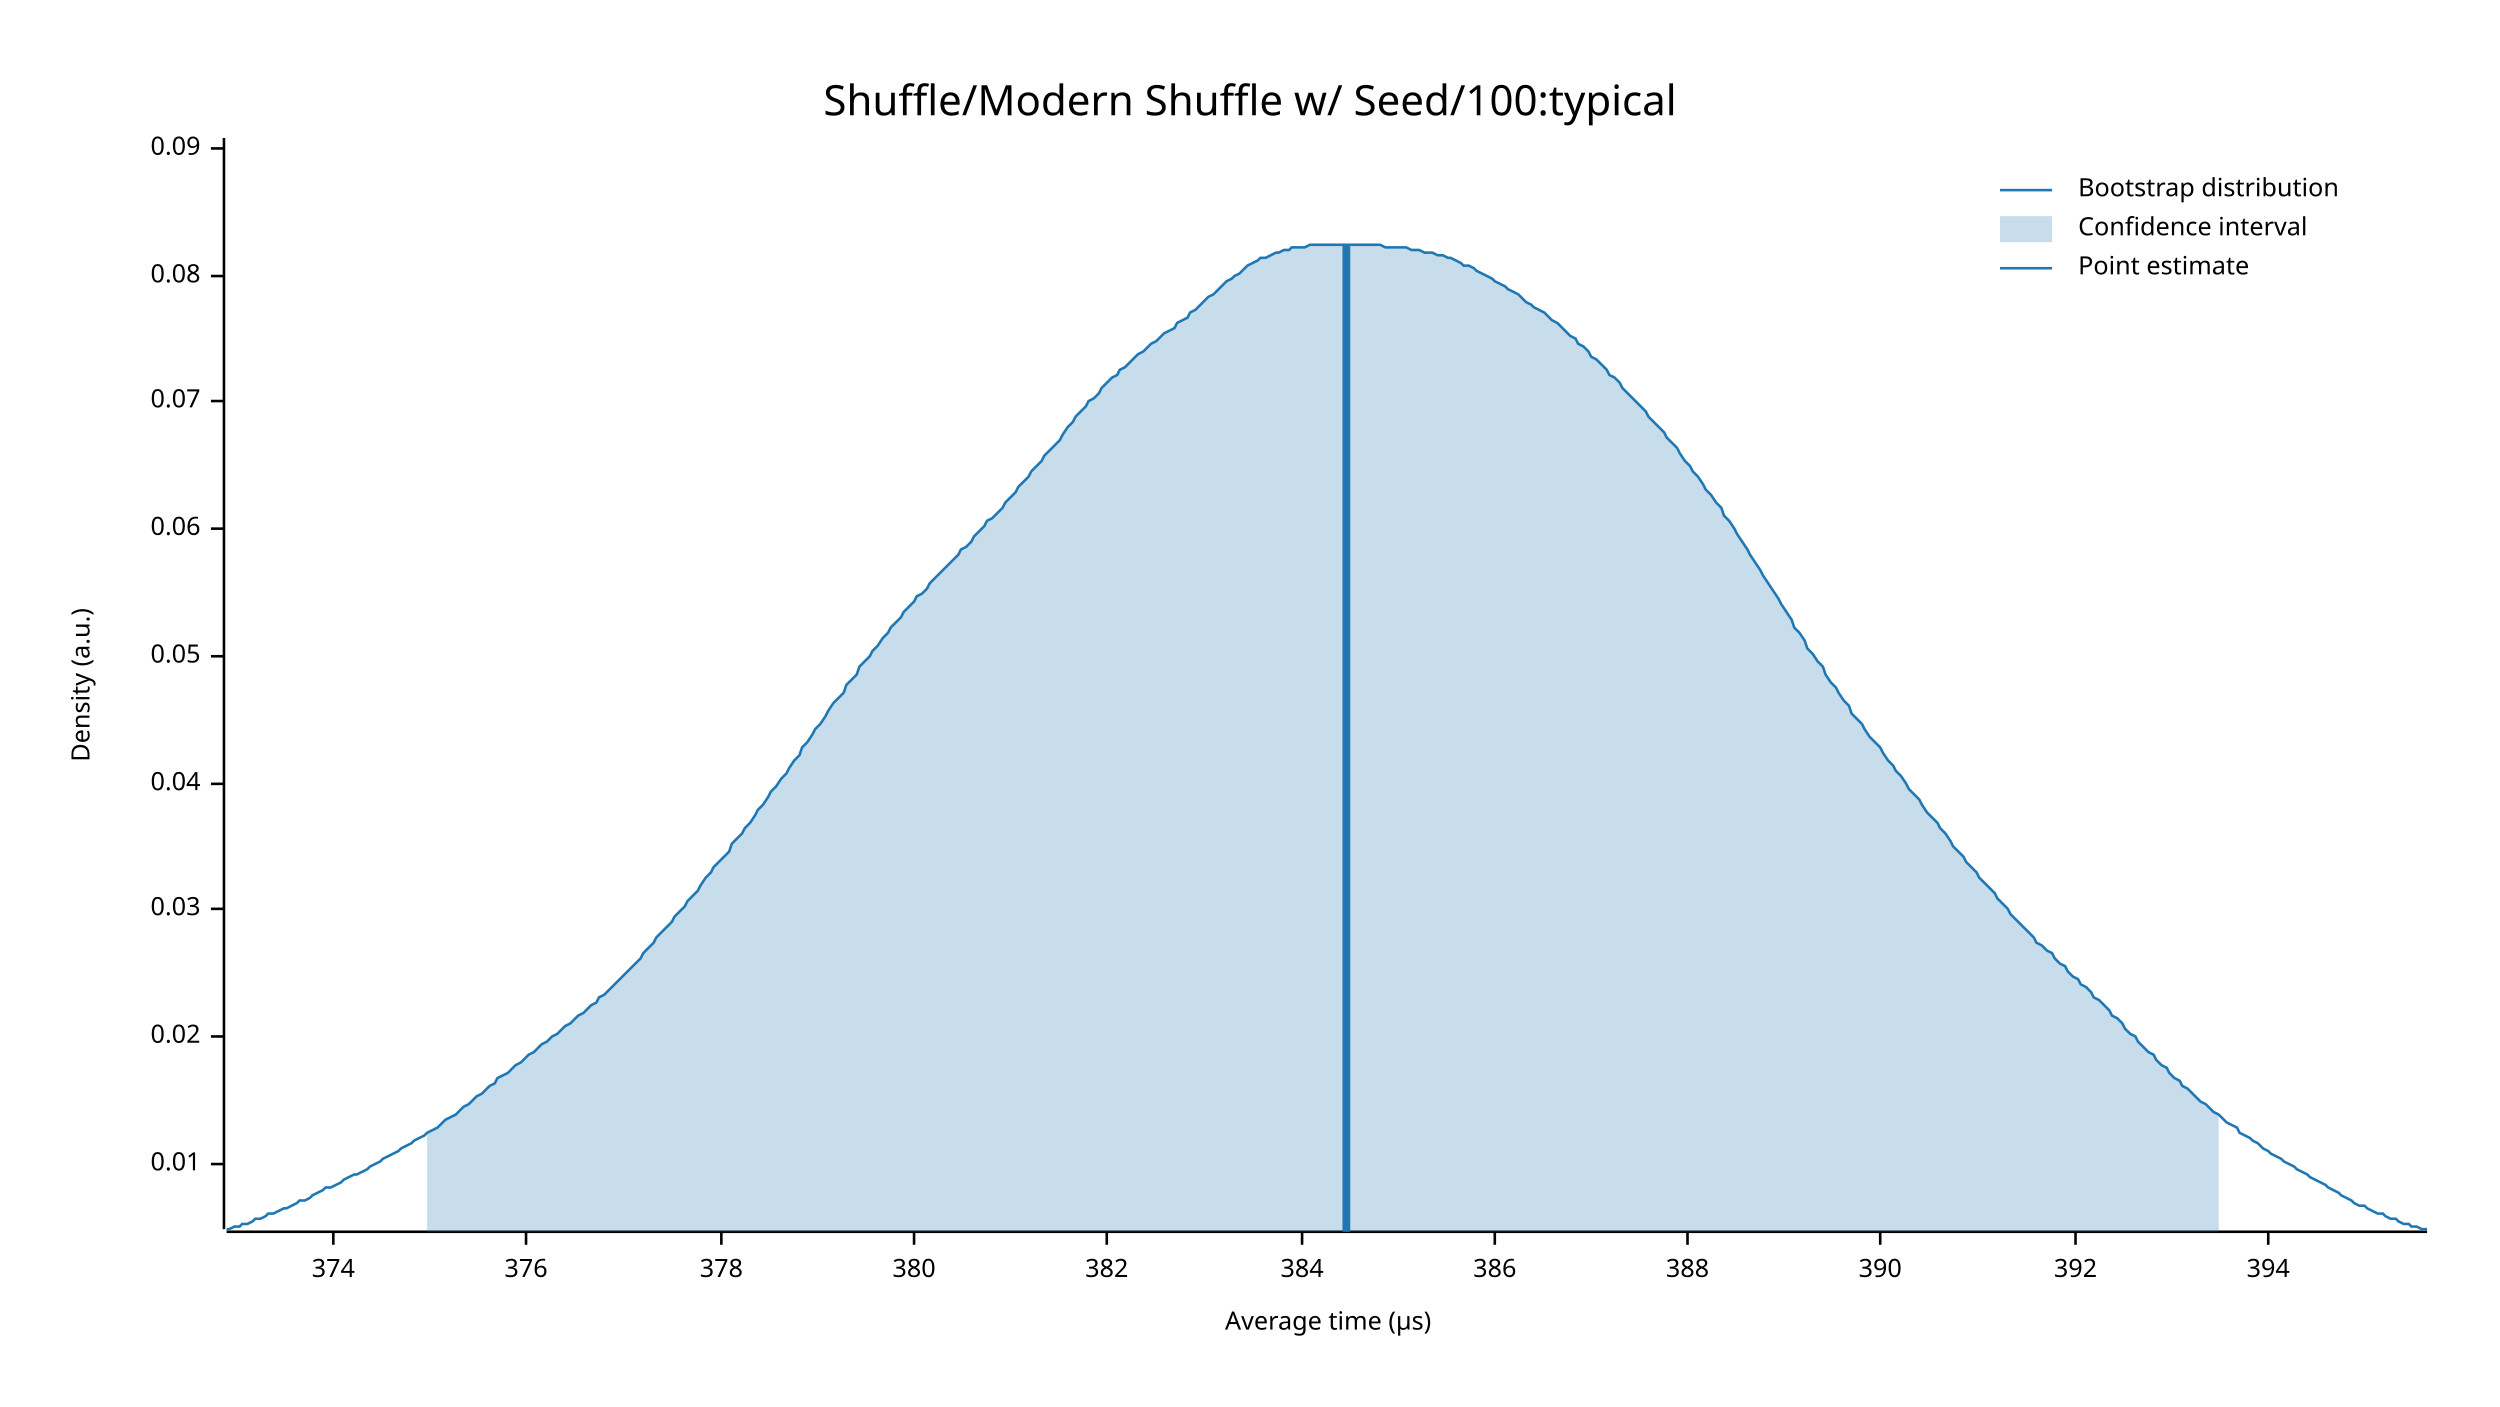
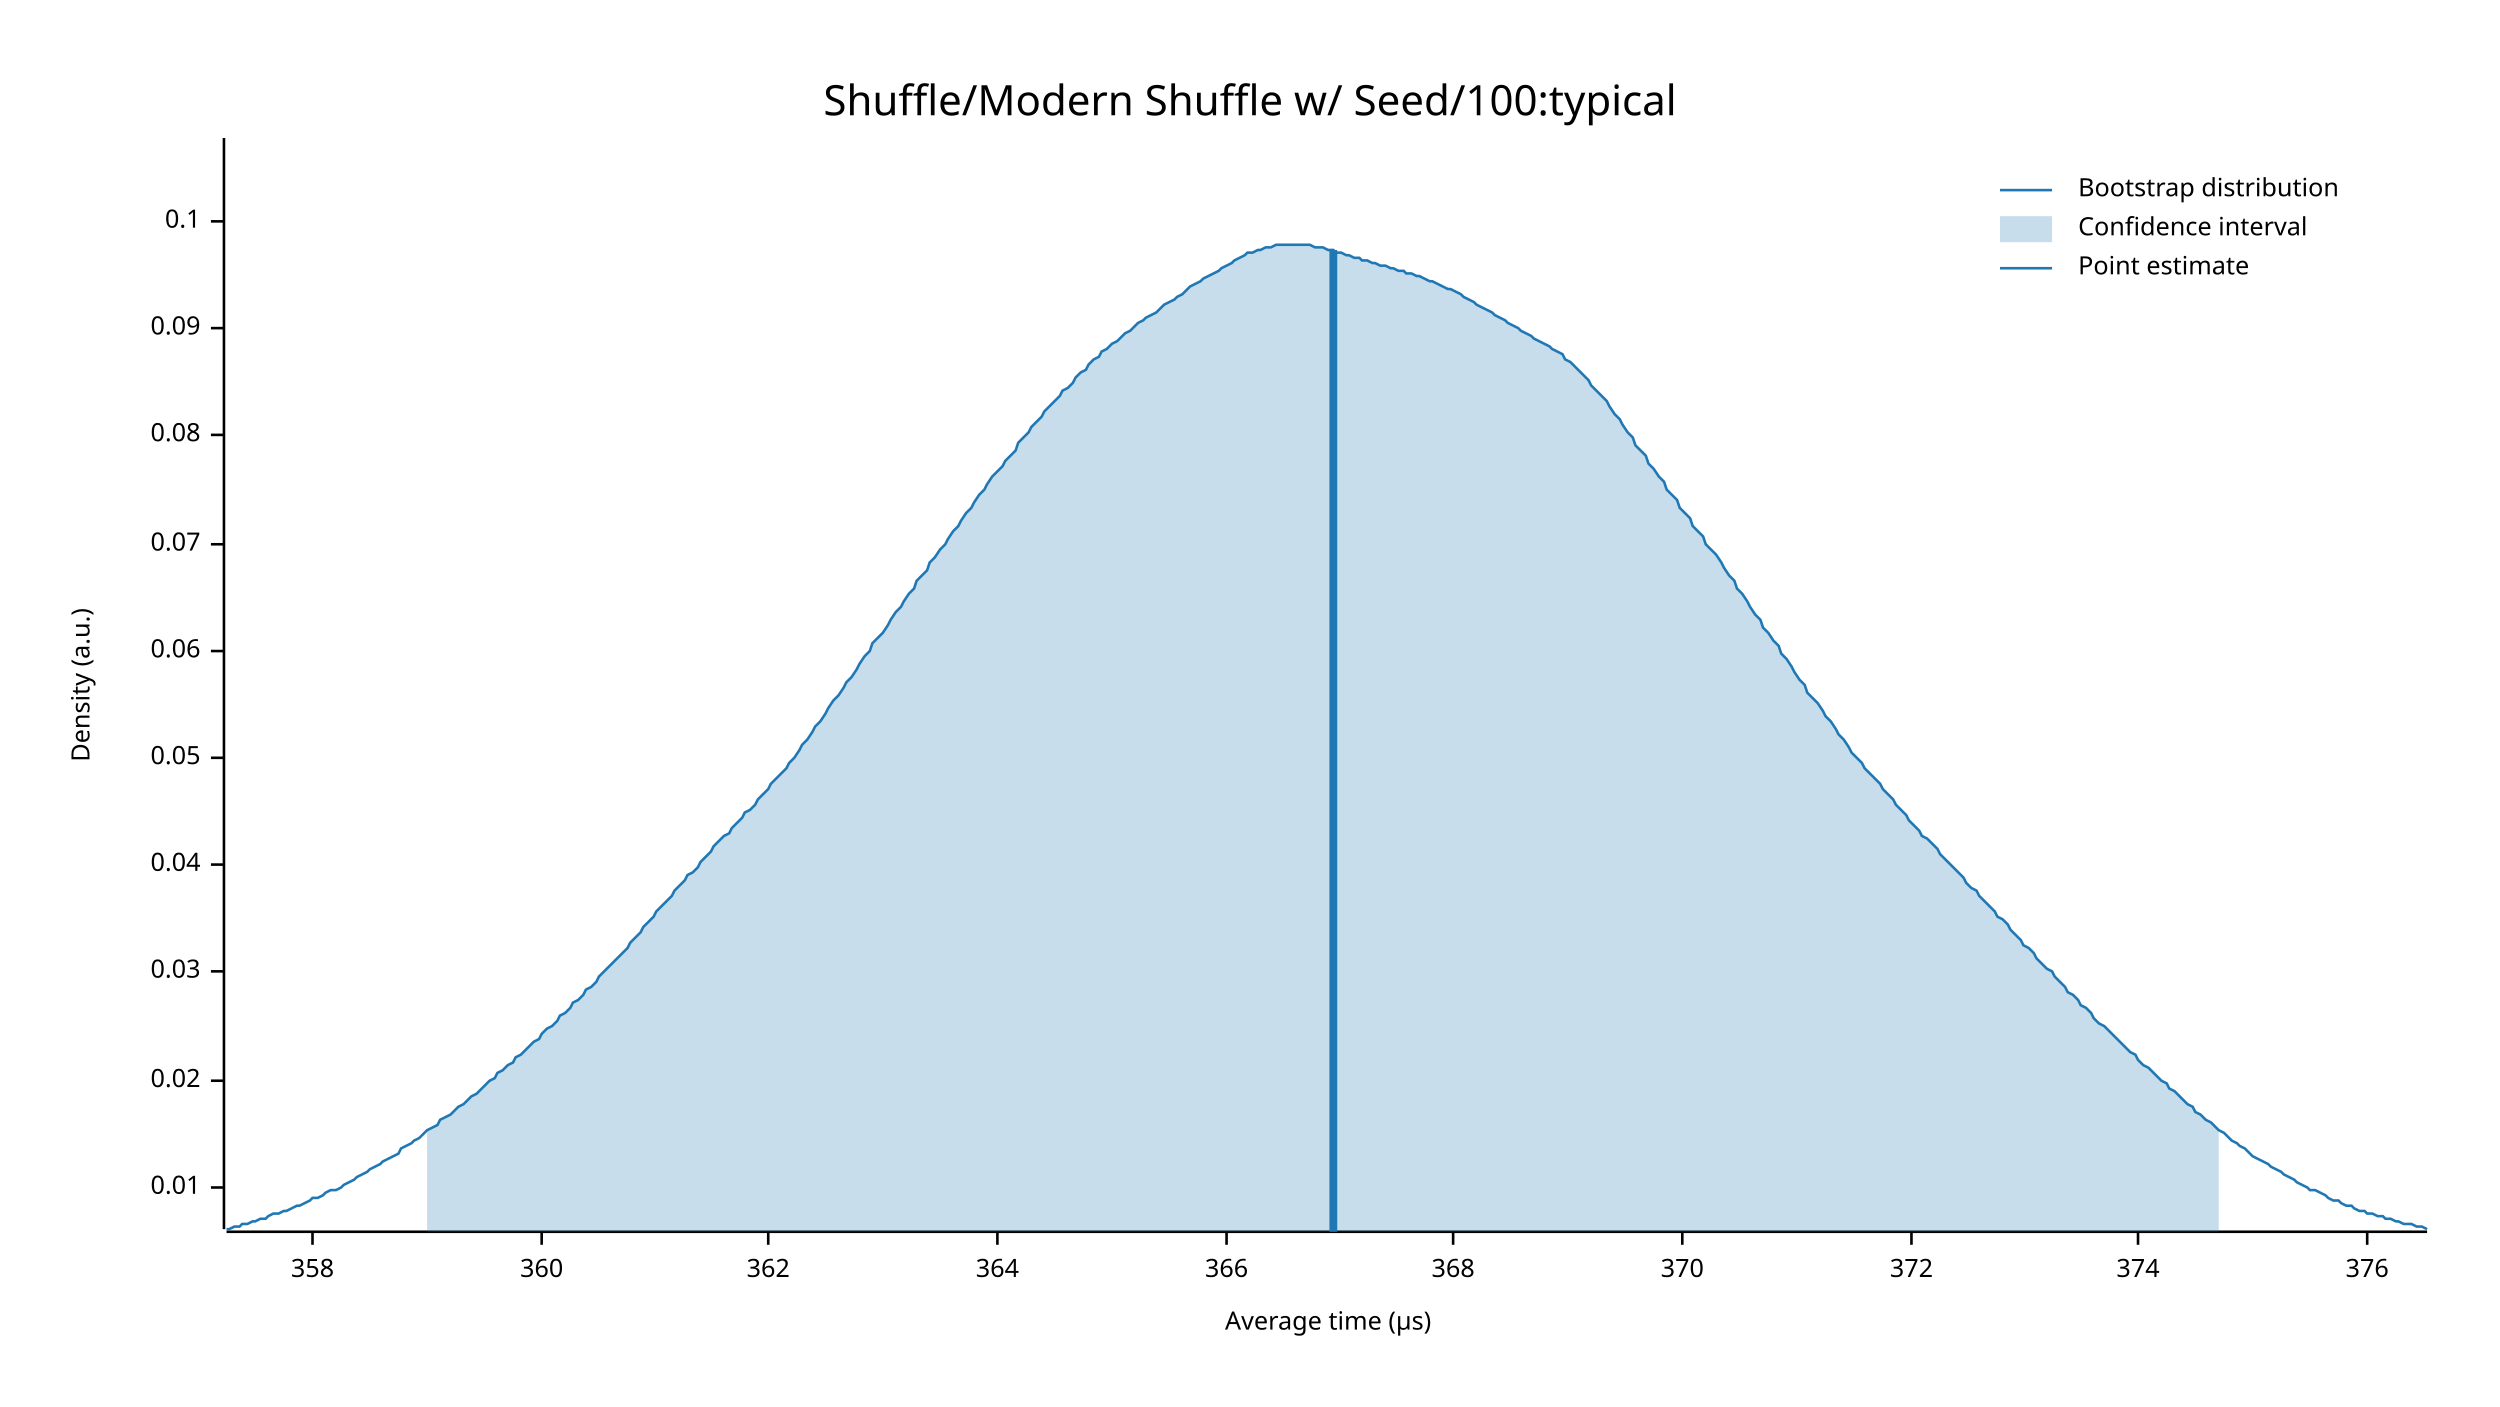
<svg xmlns="http://www.w3.org/2000/svg" width="960" height="540" viewBox="0 0 960 540">
  <text x="480" y="32" dy="0.76em" text-anchor="middle" font-family="sans-serif" font-size="16.129" opacity="1" fill="#000000">
Shuffle/Modern Shuffle w/ Seed/100:typical
</text>
  <text x="27" y="263" dy="0.76em" text-anchor="middle" font-family="sans-serif" font-size="9.677" opacity="1" fill="#000000" transform="rotate(270, 27, 263)">
Density (a.u.)
</text>
  <text x="510" y="513" dy="-0.5ex" text-anchor="middle" font-family="sans-serif" font-size="9.677" opacity="1" fill="#000000">
Average time (µs)
</text>
  <polyline fill="none" opacity="1" stroke="#000000" stroke-width="1" points="86,53 86,472 " />
-   <text x="77" y="447" dy="0.5ex" text-anchor="end" font-family="sans-serif" font-size="9.677" opacity="1" fill="#000000">
+   <text x="77" y="456" dy="0.5ex" text-anchor="end" font-family="sans-serif" font-size="9.677" opacity="1" fill="#000000">
0.01
</text>
-   <polyline fill="none" opacity="1" stroke="#000000" stroke-width="1" points="81,447 86,447 " />
-   <text x="77" y="398" dy="0.5ex" text-anchor="end" font-family="sans-serif" font-size="9.677" opacity="1" fill="#000000">
+   <polyline fill="none" opacity="1" stroke="#000000" stroke-width="1" points="81,456 86,456 " />
+   <text x="77" y="415" dy="0.5ex" text-anchor="end" font-family="sans-serif" font-size="9.677" opacity="1" fill="#000000">
0.02
</text>
-   <polyline fill="none" opacity="1" stroke="#000000" stroke-width="1" points="81,398 86,398 " />
-   <text x="77" y="349" dy="0.5ex" text-anchor="end" font-family="sans-serif" font-size="9.677" opacity="1" fill="#000000">
+   <polyline fill="none" opacity="1" stroke="#000000" stroke-width="1" points="81,415 86,415 " />
+   <text x="77" y="373" dy="0.5ex" text-anchor="end" font-family="sans-serif" font-size="9.677" opacity="1" fill="#000000">
0.03
</text>
-   <polyline fill="none" opacity="1" stroke="#000000" stroke-width="1" points="81,349 86,349 " />
-   <text x="77" y="301" dy="0.5ex" text-anchor="end" font-family="sans-serif" font-size="9.677" opacity="1" fill="#000000">
+   <polyline fill="none" opacity="1" stroke="#000000" stroke-width="1" points="81,373 86,373 " />
+   <text x="77" y="332" dy="0.5ex" text-anchor="end" font-family="sans-serif" font-size="9.677" opacity="1" fill="#000000">
0.04
</text>
-   <polyline fill="none" opacity="1" stroke="#000000" stroke-width="1" points="81,301 86,301 " />
-   <text x="77" y="252" dy="0.5ex" text-anchor="end" font-family="sans-serif" font-size="9.677" opacity="1" fill="#000000">
+   <polyline fill="none" opacity="1" stroke="#000000" stroke-width="1" points="81,332 86,332 " />
+   <text x="77" y="291" dy="0.5ex" text-anchor="end" font-family="sans-serif" font-size="9.677" opacity="1" fill="#000000">
0.05
</text>
-   <polyline fill="none" opacity="1" stroke="#000000" stroke-width="1" points="81,252 86,252 " />
-   <text x="77" y="203" dy="0.5ex" text-anchor="end" font-family="sans-serif" font-size="9.677" opacity="1" fill="#000000">
+   <polyline fill="none" opacity="1" stroke="#000000" stroke-width="1" points="81,291 86,291 " />
+   <text x="77" y="250" dy="0.5ex" text-anchor="end" font-family="sans-serif" font-size="9.677" opacity="1" fill="#000000">
0.06
</text>
-   <polyline fill="none" opacity="1" stroke="#000000" stroke-width="1" points="81,203 86,203 " />
-   <text x="77" y="154" dy="0.5ex" text-anchor="end" font-family="sans-serif" font-size="9.677" opacity="1" fill="#000000">
+   <polyline fill="none" opacity="1" stroke="#000000" stroke-width="1" points="81,250 86,250 " />
+   <text x="77" y="209" dy="0.5ex" text-anchor="end" font-family="sans-serif" font-size="9.677" opacity="1" fill="#000000">
0.07
</text>
-   <polyline fill="none" opacity="1" stroke="#000000" stroke-width="1" points="81,154 86,154 " />
-   <text x="77" y="106" dy="0.5ex" text-anchor="end" font-family="sans-serif" font-size="9.677" opacity="1" fill="#000000">
+   <polyline fill="none" opacity="1" stroke="#000000" stroke-width="1" points="81,209 86,209 " />
+   <text x="77" y="167" dy="0.5ex" text-anchor="end" font-family="sans-serif" font-size="9.677" opacity="1" fill="#000000">
0.08
</text>
-   <polyline fill="none" opacity="1" stroke="#000000" stroke-width="1" points="81,106 86,106 " />
-   <text x="77" y="57" dy="0.5ex" text-anchor="end" font-family="sans-serif" font-size="9.677" opacity="1" fill="#000000">
+   <polyline fill="none" opacity="1" stroke="#000000" stroke-width="1" points="81,167 86,167 " />
+   <text x="77" y="126" dy="0.5ex" text-anchor="end" font-family="sans-serif" font-size="9.677" opacity="1" fill="#000000">
0.09
</text>
-   <polyline fill="none" opacity="1" stroke="#000000" stroke-width="1" points="81,57 86,57 " />
+   <polyline fill="none" opacity="1" stroke="#000000" stroke-width="1" points="81,126 86,126 " />
+   <text x="77" y="85" dy="0.5ex" text-anchor="end" font-family="sans-serif" font-size="9.677" opacity="1" fill="#000000">
+ 0.1
+ </text>
+   <polyline fill="none" opacity="1" stroke="#000000" stroke-width="1" points="81,85 86,85 " />
  <polyline fill="none" opacity="1" stroke="#000000" stroke-width="1" points="87,473 932,473 " />
-   <text x="128" y="483" dy="0.76em" text-anchor="middle" font-family="sans-serif" font-size="9.677" opacity="1" fill="#000000">
+   <text x="120" y="483" dy="0.76em" text-anchor="middle" font-family="sans-serif" font-size="9.677" opacity="1" fill="#000000">
+ 358
+ </text>
+   <polyline fill="none" opacity="1" stroke="#000000" stroke-width="1" points="120,473 120,478 " />
+   <text x="208" y="483" dy="0.76em" text-anchor="middle" font-family="sans-serif" font-size="9.677" opacity="1" fill="#000000">
+ 360
+ </text>
+   <polyline fill="none" opacity="1" stroke="#000000" stroke-width="1" points="208,473 208,478 " />
+   <text x="295" y="483" dy="0.76em" text-anchor="middle" font-family="sans-serif" font-size="9.677" opacity="1" fill="#000000">
+ 362
+ </text>
+   <polyline fill="none" opacity="1" stroke="#000000" stroke-width="1" points="295,473 295,478 " />
+   <text x="383" y="483" dy="0.76em" text-anchor="middle" font-family="sans-serif" font-size="9.677" opacity="1" fill="#000000">
+ 364
+ </text>
+   <polyline fill="none" opacity="1" stroke="#000000" stroke-width="1" points="383,473 383,478 " />
+   <text x="471" y="483" dy="0.76em" text-anchor="middle" font-family="sans-serif" font-size="9.677" opacity="1" fill="#000000">
+ 366
+ </text>
+   <polyline fill="none" opacity="1" stroke="#000000" stroke-width="1" points="471,473 471,478 " />
+   <text x="558" y="483" dy="0.76em" text-anchor="middle" font-family="sans-serif" font-size="9.677" opacity="1" fill="#000000">
+ 368
+ </text>
+   <polyline fill="none" opacity="1" stroke="#000000" stroke-width="1" points="558,473 558,478 " />
+   <text x="646" y="483" dy="0.76em" text-anchor="middle" font-family="sans-serif" font-size="9.677" opacity="1" fill="#000000">
+ 370
+ </text>
+   <polyline fill="none" opacity="1" stroke="#000000" stroke-width="1" points="646,473 646,478 " />
+   <text x="734" y="483" dy="0.76em" text-anchor="middle" font-family="sans-serif" font-size="9.677" opacity="1" fill="#000000">
+ 372
+ </text>
+   <polyline fill="none" opacity="1" stroke="#000000" stroke-width="1" points="734,473 734,478 " />
+   <text x="821" y="483" dy="0.76em" text-anchor="middle" font-family="sans-serif" font-size="9.677" opacity="1" fill="#000000">
374
</text>
-   <polyline fill="none" opacity="1" stroke="#000000" stroke-width="1" points="128,473 128,478 " />
-   <text x="202" y="483" dy="0.76em" text-anchor="middle" font-family="sans-serif" font-size="9.677" opacity="1" fill="#000000">
+   <polyline fill="none" opacity="1" stroke="#000000" stroke-width="1" points="821,473 821,478 " />
+   <text x="909" y="483" dy="0.76em" text-anchor="middle" font-family="sans-serif" font-size="9.677" opacity="1" fill="#000000">
376
</text>
-   <polyline fill="none" opacity="1" stroke="#000000" stroke-width="1" points="202,473 202,478 " />
-   <text x="277" y="483" dy="0.76em" text-anchor="middle" font-family="sans-serif" font-size="9.677" opacity="1" fill="#000000">
- 378
- </text>
-   <polyline fill="none" opacity="1" stroke="#000000" stroke-width="1" points="277,473 277,478 " />
-   <text x="351" y="483" dy="0.76em" text-anchor="middle" font-family="sans-serif" font-size="9.677" opacity="1" fill="#000000">
- 380
- </text>
-   <polyline fill="none" opacity="1" stroke="#000000" stroke-width="1" points="351,473 351,478 " />
-   <text x="425" y="483" dy="0.76em" text-anchor="middle" font-family="sans-serif" font-size="9.677" opacity="1" fill="#000000">
- 382
- </text>
-   <polyline fill="none" opacity="1" stroke="#000000" stroke-width="1" points="425,473 425,478 " />
-   <text x="500" y="483" dy="0.76em" text-anchor="middle" font-family="sans-serif" font-size="9.677" opacity="1" fill="#000000">
- 384
- </text>
-   <polyline fill="none" opacity="1" stroke="#000000" stroke-width="1" points="500,473 500,478 " />
-   <text x="574" y="483" dy="0.76em" text-anchor="middle" font-family="sans-serif" font-size="9.677" opacity="1" fill="#000000">
- 386
- </text>
-   <polyline fill="none" opacity="1" stroke="#000000" stroke-width="1" points="574,473 574,478 " />
-   <text x="648" y="483" dy="0.76em" text-anchor="middle" font-family="sans-serif" font-size="9.677" opacity="1" fill="#000000">
- 388
- </text>
-   <polyline fill="none" opacity="1" stroke="#000000" stroke-width="1" points="648,473 648,478 " />
-   <text x="722" y="483" dy="0.76em" text-anchor="middle" font-family="sans-serif" font-size="9.677" opacity="1" fill="#000000">
- 390
- </text>
-   <polyline fill="none" opacity="1" stroke="#000000" stroke-width="1" points="722,473 722,478 " />
-   <text x="797" y="483" dy="0.76em" text-anchor="middle" font-family="sans-serif" font-size="9.677" opacity="1" fill="#000000">
- 392
- </text>
-   <polyline fill="none" opacity="1" stroke="#000000" stroke-width="1" points="797,473 797,478 " />
-   <text x="871" y="483" dy="0.76em" text-anchor="middle" font-family="sans-serif" font-size="9.677" opacity="1" fill="#000000">
- 394
- </text>
-   <polyline fill="none" opacity="1" stroke="#000000" stroke-width="1" points="871,473 871,478 " />
-   <polyline fill="none" opacity="1" stroke="#1F78B4" stroke-width="1" points="87,472 88,472 90,471 92,471 93,470 95,470 97,469 98,468 100,468 102,467 103,466 105,466 107,465 109,464 110,464 112,463 114,462 115,461 117,461 119,460 120,459 122,458 124,457 125,456 127,456 129,455 131,454 132,453 134,452 136,451 137,451 139,450 141,449 142,448 144,447 146,446 147,445 149,444 151,443 153,442 154,441 156,440 158,439 159,438 161,437 163,436 164,435 166,434 168,433 169,432 171,430 173,429 175,428 176,427 178,425 180,424 181,423 183,421 185,420 186,419 188,417 190,416 191,414 193,413 195,412 197,410 198,409 200,408 202,406 203,405 205,404 207,402 208,401 210,400 212,398 214,397 215,396 217,394 219,393 220,392 222,390 224,389 225,388 227,386 229,385 230,383 232,382 234,380 236,378 237,377 239,375 241,373 242,372 244,370 246,368 247,366 249,364 251,362 252,360 254,358 256,356 258,354 259,352 261,350 263,348 264,346 266,344 268,342 269,340 271,337 273,335 274,333 276,331 278,329 280,327 281,324 283,322 285,320 286,318 288,316 290,313 291,311 293,309 295,306 296,304 298,302 300,299 302,297 303,295 305,292 307,290 308,287 310,285 312,282 313,280 315,278 317,275 318,273 320,270 322,268 324,266 325,263 327,261 329,259 330,256 332,254 334,252 335,250 337,248 339,245 341,243 342,241 344,239 346,237 347,235 349,233 351,231 352,229 354,228 356,226 357,224 359,222 361,220 363,218 364,217 366,215 368,213 369,211 371,210 373,208 374,206 376,204 378,202 379,200 381,199 383,197 385,195 386,193 388,191 390,189 391,187 393,185 395,183 396,181 398,179 400,177 401,175 403,173 405,171 407,169 408,167 410,164 412,162 413,160 415,158 417,156 418,154 420,153 422,151 423,149 425,147 427,145 429,144 430,142 432,141 434,139 435,138 437,136 439,135 440,134 442,132 444,131 445,130 447,128 449,127 451,126 452,124 454,123 456,122 457,120 459,119 461,117 462,116 464,114 466,113 468,111 469,110 471,108 473,107 474,106 476,105 478,103 479,102 481,101 483,100 484,99 486,99 488,98 490,97 491,97 493,96 495,96 496,95 498,95 500,95 501,95 503,94 505,94 506,94 508,94 510,94 512,94 513,94 515,94 517,94 518,94 520,94 522,94 523,94 525,94 527,94 528,94 530,94 532,95 534,95 535,95 537,95 539,95 540,95 542,96 544,96 545,96 547,97 549,97 550,97 552,98 554,98 556,99 557,99 559,100 561,101 562,102 564,102 566,103 567,104 569,105 571,106 573,107 574,108 576,109 578,110 579,111 581,112 583,113 584,114 586,116 588,117 589,118 591,119 593,120 595,122 596,123 598,124 600,126 601,127 603,129 605,130 606,132 608,133 610,135 611,137 613,138 615,140 617,142 618,144 620,145 622,147 623,149 625,151 627,153 628,154 630,156 632,158 633,160 635,162 637,164 639,166 640,168 642,170 644,172 645,174 647,177 649,179 650,181 652,183 654,186 655,188 657,190 659,193 661,195 662,198 664,200 666,203 667,205 669,208 671,211 672,213 674,216 676,219 677,221 679,224 681,227 683,230 684,232 686,235 688,238 689,241 691,243 693,246 694,249 696,251 698,254 700,256 701,259 703,262 705,264 706,266 708,269 710,271 711,274 713,276 715,278 716,280 718,283 720,285 722,287 723,289 725,292 727,294 728,296 730,298 732,301 733,303 735,305 737,307 738,309 740,312 742,314 744,316 745,318 747,320 749,323 750,325 752,327 754,329 755,331 757,333 759,335 760,337 762,339 764,341 766,343 767,345 769,347 771,349 772,351 774,353 776,355 777,356 779,358 781,360 782,362 784,363 786,365 788,366 789,368 791,370 793,371 794,373 796,375 798,376 799,378 801,379 803,381 804,383 806,384 808,386 810,388 811,390 813,391 815,393 816,395 818,397 820,398 821,400 823,402 825,404 827,405 828,407 830,409 832,410 833,412 835,414 837,415 838,417 840,418 842,420 843,421 845,423 847,424 849,426 850,427 852,428 854,430 855,431 857,432 859,433 860,435 862,436 864,437 865,438 867,439 869,441 871,442 872,443 874,444 876,445 877,446 879,447 881,448 882,449 884,450 886,451 887,452 889,453 891,454 893,455 894,456 896,457 898,458 899,459 901,460 903,461 904,462 906,463 908,463 909,464 911,465 913,466 915,466 916,467 918,468 920,468 921,469 923,470 925,470 926,471 928,471 930,472 932,472 " />
-   <polygon opacity="0.25" fill="#1F78B4" points="164,435 166,434 168,433 169,432 171,430 173,429 175,428 176,427 178,425 180,424 181,423 183,421 185,420 186,419 188,417 190,416 191,414 193,413 195,412 197,410 198,409 200,408 202,406 203,405 205,404 207,402 208,401 210,400 212,398 214,397 215,396 217,394 219,393 220,392 222,390 224,389 225,388 227,386 229,385 230,383 232,382 234,380 236,378 237,377 239,375 241,373 242,372 244,370 246,368 247,366 249,364 251,362 252,360 254,358 256,356 258,354 259,352 261,350 263,348 264,346 266,344 268,342 269,340 271,337 273,335 274,333 276,331 278,329 280,327 281,324 283,322 285,320 286,318 288,316 290,313 291,311 293,309 295,306 296,304 298,302 300,299 302,297 303,295 305,292 307,290 308,287 310,285 312,282 313,280 315,278 317,275 318,273 320,270 322,268 324,266 325,263 327,261 329,259 330,256 332,254 334,252 335,250 337,248 339,245 341,243 342,241 344,239 346,237 347,235 349,233 351,231 352,229 354,228 356,226 357,224 359,222 361,220 363,218 364,217 366,215 368,213 369,211 371,210 373,208 374,206 376,204 378,202 379,200 381,199 383,197 385,195 386,193 388,191 390,189 391,187 393,185 395,183 396,181 398,179 400,177 401,175 403,173 405,171 407,169 408,167 410,164 412,162 413,160 415,158 417,156 418,154 420,153 422,151 423,149 425,147 427,145 429,144 430,142 432,141 434,139 435,138 437,136 439,135 440,134 442,132 444,131 445,130 447,128 449,127 451,126 452,124 454,123 456,122 457,120 459,119 461,117 462,116 464,114 466,113 468,111 469,110 471,108 473,107 474,106 476,105 478,103 479,102 481,101 483,100 484,99 486,99 488,98 490,97 491,97 493,96 495,96 496,95 498,95 500,95 501,95 503,94 505,94 506,94 508,94 510,94 512,94 513,94 515,94 517,94 518,94 520,94 522,94 523,94 525,94 527,94 528,94 530,94 532,95 534,95 535,95 537,95 539,95 540,95 542,96 544,96 545,96 547,97 549,97 550,97 552,98 554,98 556,99 557,99 559,100 561,101 562,102 564,102 566,103 567,104 569,105 571,106 573,107 574,108 576,109 578,110 579,111 581,112 583,113 584,114 586,116 588,117 589,118 591,119 593,120 595,122 596,123 598,124 600,126 601,127 603,129 605,130 606,132 608,133 610,135 611,137 613,138 615,140 617,142 618,144 620,145 622,147 623,149 625,151 627,153 628,154 630,156 632,158 633,160 635,162 637,164 639,166 640,168 642,170 644,172 645,174 647,177 649,179 650,181 652,183 654,186 655,188 657,190 659,193 661,195 662,198 664,200 666,203 667,205 669,208 671,211 672,213 674,216 676,219 677,221 679,224 681,227 683,230 684,232 686,235 688,238 689,241 691,243 693,246 694,249 696,251 698,254 700,256 701,259 703,262 705,264 706,266 708,269 710,271 711,274 713,276 715,278 716,280 718,283 720,285 722,287 723,289 725,292 727,294 728,296 730,298 732,301 733,303 735,305 737,307 738,309 740,312 742,314 744,316 745,318 747,320 749,323 750,325 752,327 754,329 755,331 757,333 759,335 760,337 762,339 764,341 766,343 767,345 769,347 771,349 772,351 774,353 776,355 777,356 779,358 781,360 782,362 784,363 786,365 788,366 789,368 791,370 793,371 794,373 796,375 798,376 799,378 801,379 803,381 804,383 806,384 808,386 810,388 811,390 813,391 815,393 816,395 818,397 820,398 821,400 823,402 825,404 827,405 828,407 830,409 832,410 833,412 835,414 837,415 838,417 840,418 842,420 843,421 845,423 847,424 849,426 850,427 852,428 852,473 164,473 " />
-   <polyline fill="none" opacity="1" stroke="#1F78B4" stroke-width="3" points="517,473 517,94 " />
+   <polyline fill="none" opacity="1" stroke="#000000" stroke-width="1" points="909,473 909,478 " />
+   <polyline fill="none" opacity="1" stroke="#1F78B4" stroke-width="1" points="87,472 88,472 90,471 92,471 93,470 95,470 97,469 98,469 100,468 102,468 103,467 105,466 107,466 109,465 110,465 112,464 114,463 115,463 117,462 119,461 120,460 122,460 124,459 125,458 127,457 129,457 131,456 132,455 134,454 136,453 137,452 139,451 141,450 142,449 144,448 146,447 147,446 149,445 151,444 153,443 154,441 156,440 158,439 159,438 161,437 163,435 164,434 166,433 168,432 169,430 171,429 173,428 175,426 176,425 178,424 180,422 181,421 183,420 185,418 186,417 188,415 190,414 191,412 193,411 195,409 197,408 198,406 200,405 202,403 203,402 205,400 207,399 208,397 210,395 212,394 214,392 215,390 217,389 219,387 220,385 222,384 224,382 225,380 227,379 229,377 230,375 232,373 234,371 236,369 237,368 239,366 241,364 242,362 244,360 246,358 247,356 249,354 251,352 252,350 254,348 256,346 258,344 259,342 261,340 263,338 264,336 266,335 268,333 269,331 271,329 273,327 274,325 276,323 278,321 280,320 281,318 283,316 285,314 286,312 288,311 290,309 291,307 293,305 295,303 296,301 298,299 300,297 302,295 303,293 305,291 307,288 308,286 310,284 312,281 313,279 315,277 317,274 318,272 320,269 322,267 324,264 325,262 327,260 329,257 330,255 332,252 334,250 335,247 337,245 339,243 341,240 342,238 344,235 346,233 347,231 349,228 351,226 352,223 354,221 356,219 357,216 359,214 361,211 363,209 364,207 366,204 368,202 369,200 371,197 373,195 374,193 376,190 378,188 379,186 381,183 383,181 385,179 386,177 388,175 390,173 391,170 393,168 395,166 396,164 398,162 400,160 401,158 403,156 405,154 407,152 408,150 410,149 412,147 413,145 415,143 417,142 418,140 420,138 422,137 423,135 425,134 427,132 429,131 430,130 432,128 434,127 435,126 437,124 439,123 440,122 442,121 444,120 445,119 447,117 449,116 451,115 452,114 454,113 456,111 457,110 459,109 461,108 462,107 464,106 466,105 468,104 469,103 471,102 473,101 474,100 476,99 478,98 479,97 481,97 483,96 484,96 486,95 488,95 490,94 491,94 493,94 495,94 496,94 498,94 500,94 501,94 503,94 505,95 506,95 508,95 510,96 512,96 513,97 515,97 517,98 518,98 520,99 522,99 523,100 525,100 527,101 528,101 530,102 532,102 534,103 535,103 537,104 539,104 540,105 542,105 544,106 545,106 547,107 549,108 550,108 552,109 554,110 556,111 557,111 559,112 561,113 562,114 564,115 566,116 567,117 569,118 571,119 573,120 574,121 576,122 578,123 579,124 581,125 583,126 584,127 586,128 588,129 589,130 591,131 593,132 595,133 596,134 598,135 600,136 601,138 603,139 605,141 606,142 608,144 610,146 611,148 613,150 615,152 617,154 618,156 620,159 622,161 623,163 625,166 627,168 628,171 630,173 632,175 633,178 635,180 637,183 639,185 640,188 642,190 644,192 645,195 647,197 649,199 650,202 652,204 654,206 655,209 657,211 659,213 661,216 662,218 664,221 666,223 667,226 669,228 671,231 672,233 674,236 676,238 677,241 679,243 681,246 683,248 684,251 686,253 688,256 689,258 691,261 693,263 694,266 696,268 698,270 700,273 701,275 703,277 705,280 706,282 708,284 710,287 711,289 713,291 715,293 716,295 718,297 720,299 722,301 723,303 725,305 727,307 728,309 730,311 732,313 733,315 735,317 737,319 738,321 740,322 742,324 744,326 745,328 747,330 749,332 750,333 752,335 754,337 755,339 757,341 759,342 760,344 762,346 764,348 766,350 767,352 769,353 771,355 772,357 774,359 776,361 777,363 779,364 781,366 782,368 784,370 786,372 788,373 789,375 791,377 793,379 794,381 796,382 798,384 799,386 801,387 803,389 804,391 806,393 808,394 810,396 811,397 813,399 815,401 816,402 818,404 820,405 821,407 823,409 825,410 827,412 828,413 830,415 832,416 833,418 835,419 837,421 838,422 840,424 842,425 843,427 845,428 847,430 849,431 850,432 852,434 854,435 855,436 857,438 859,439 860,440 862,441 864,443 865,444 867,445 869,446 871,447 872,448 874,449 876,450 877,451 879,452 881,453 882,454 884,455 886,456 887,457 889,457 891,458 893,459 894,460 896,461 898,461 899,462 901,463 903,463 904,464 906,465 908,465 909,466 911,466 913,467 915,467 916,468 918,468 920,469 921,469 923,470 925,470 926,470 928,471 930,471 932,472 " />
+   <polygon opacity="0.25" fill="#1F78B4" points="164,434 166,433 168,432 169,430 171,429 173,428 175,426 176,425 178,424 180,422 181,421 183,420 185,418 186,417 188,415 190,414 191,412 193,411 195,409 197,408 198,406 200,405 202,403 203,402 205,400 207,399 208,397 210,395 212,394 214,392 215,390 217,389 219,387 220,385 222,384 224,382 225,380 227,379 229,377 230,375 232,373 234,371 236,369 237,368 239,366 241,364 242,362 244,360 246,358 247,356 249,354 251,352 252,350 254,348 256,346 258,344 259,342 261,340 263,338 264,336 266,335 268,333 269,331 271,329 273,327 274,325 276,323 278,321 280,320 281,318 283,316 285,314 286,312 288,311 290,309 291,307 293,305 295,303 296,301 298,299 300,297 302,295 303,293 305,291 307,288 308,286 310,284 312,281 313,279 315,277 317,274 318,272 320,269 322,267 324,264 325,262 327,260 329,257 330,255 332,252 334,250 335,247 337,245 339,243 341,240 342,238 344,235 346,233 347,231 349,228 351,226 352,223 354,221 356,219 357,216 359,214 361,211 363,209 364,207 366,204 368,202 369,200 371,197 373,195 374,193 376,190 378,188 379,186 381,183 383,181 385,179 386,177 388,175 390,173 391,170 393,168 395,166 396,164 398,162 400,160 401,158 403,156 405,154 407,152 408,150 410,149 412,147 413,145 415,143 417,142 418,140 420,138 422,137 423,135 425,134 427,132 429,131 430,130 432,128 434,127 435,126 437,124 439,123 440,122 442,121 444,120 445,119 447,117 449,116 451,115 452,114 454,113 456,111 457,110 459,109 461,108 462,107 464,106 466,105 468,104 469,103 471,102 473,101 474,100 476,99 478,98 479,97 481,97 483,96 484,96 486,95 488,95 490,94 491,94 493,94 495,94 496,94 498,94 500,94 501,94 503,94 505,95 506,95 508,95 510,96 512,96 513,97 515,97 517,98 518,98 520,99 522,99 523,100 525,100 527,101 528,101 530,102 532,102 534,103 535,103 537,104 539,104 540,105 542,105 544,106 545,106 547,107 549,108 550,108 552,109 554,110 556,111 557,111 559,112 561,113 562,114 564,115 566,116 567,117 569,118 571,119 573,120 574,121 576,122 578,123 579,124 581,125 583,126 584,127 586,128 588,129 589,130 591,131 593,132 595,133 596,134 598,135 600,136 601,138 603,139 605,141 606,142 608,144 610,146 611,148 613,150 615,152 617,154 618,156 620,159 622,161 623,163 625,166 627,168 628,171 630,173 632,175 633,178 635,180 637,183 639,185 640,188 642,190 644,192 645,195 647,197 649,199 650,202 652,204 654,206 655,209 657,211 659,213 661,216 662,218 664,221 666,223 667,226 669,228 671,231 672,233 674,236 676,238 677,241 679,243 681,246 683,248 684,251 686,253 688,256 689,258 691,261 693,263 694,266 696,268 698,270 700,273 701,275 703,277 705,280 706,282 708,284 710,287 711,289 713,291 715,293 716,295 718,297 720,299 722,301 723,303 725,305 727,307 728,309 730,311 732,313 733,315 735,317 737,319 738,321 740,322 742,324 744,326 745,328 747,330 749,332 750,333 752,335 754,337 755,339 757,341 759,342 760,344 762,346 764,348 766,350 767,352 769,353 771,355 772,357 774,359 776,361 777,363 779,364 781,366 782,368 784,370 786,372 788,373 789,375 791,377 793,379 794,381 796,382 798,384 799,386 801,387 803,389 804,391 806,393 808,394 810,396 811,397 813,399 815,401 816,402 818,404 820,405 821,407 823,409 825,410 827,412 828,413 830,415 832,416 833,418 835,419 837,421 838,422 840,424 842,425 843,427 845,428 847,430 849,431 850,432 852,434 852,473 164,473 " />
+   <polyline fill="none" opacity="1" stroke="#1F78B4" stroke-width="3" points="512,473 512,96 " />
  <text x="798" y="68" dy="0.76em" text-anchor="start" font-family="sans-serif" font-size="9.677" opacity="1" fill="#000000">
Bootstrap distribution
</text>
  <text x="798" y="83" dy="0.76em" text-anchor="start" font-family="sans-serif" font-size="9.677" opacity="1" fill="#000000">
Confidence interval
</text>
  <text x="798" y="98" dy="0.76em" text-anchor="start" font-family="sans-serif" font-size="9.677" opacity="1" fill="#000000">
Point estimate
</text>
  <polyline fill="none" opacity="1" stroke="#1F78B4" stroke-width="1" points="768,73 788,73 " />
  <rect x="768" y="83" width="20" height="10" opacity="0.25" fill="#1F78B4" stroke="none" />
  <polyline fill="none" opacity="1" stroke="#1F78B4" stroke-width="1" points="768,103 788,103 " />
</svg>
